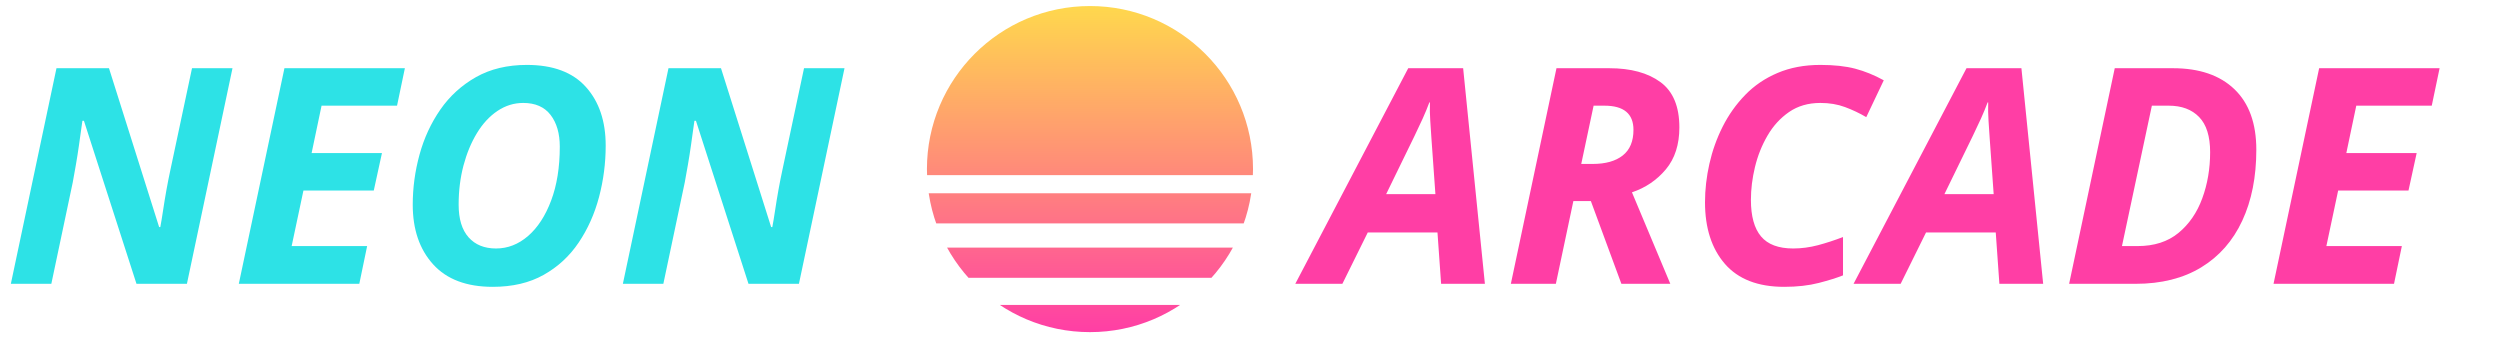
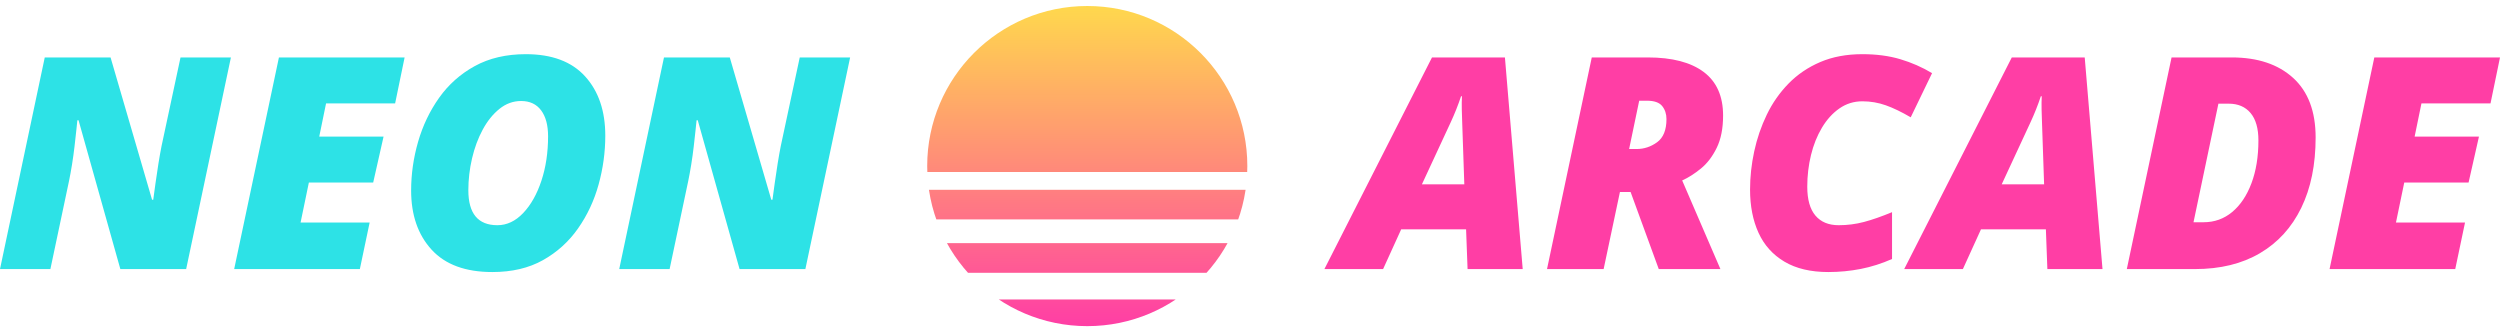
- <svg xmlns="http://www.w3.org/2000/svg" width="828" height="112" viewBox="-1 2 828 112">
-   <defs>
-     <linearGradient id="sun" x1="0" y1="0" x2="0" y2="1">
-       <stop offset="0" stop-color="#FFD84D" />
-       <stop offset="1" stop-color="#FF3EA5" />
-     </linearGradient>
-     <clipPath id="stripes">
-       <rect x="0" y="0" width="120" height="58" />
-       <rect x="0" y="64" width="120" height="10" />
-       <rect x="0" y="82" width="120" height="10" />
-       <rect x="0" y="101" width="120" height="30" />
-     </clipPath>
-   </defs>
-   <text x="0" y="96" font-family="sans-serif" font-size="100" font-weight="900" font-style="italic" fill="#2DE2E6">NEON</text>
-   <g transform="translate(304 2)">
+ <svg xmlns="http://www.w3.org/2000/svg" width="843" height="110" viewBox="0 -90.75 843.40 110.00">
+   <g transform="translate(-1.60 0)">
+     <path fill="#2DE2E6" d="M1.6 0.0 16.7 -71.4H38.9L52.9 -23.4H53.3Q53.6 -25.6 54.05 -28.9Q54.5 -32.2 55.05 -35.6Q55.6 -39.0 56.1 -41.5L62.5 -71.4H79.5L64.4 0.0H42.2L28.1 -50.2H27.7Q27.6 -49.2 27.35 -46.85Q27.1 -44.5 26.75 -41.45Q26.4 -38.4 25.9 -35.3Q25.4 -32.2 24.9 -29.8L18.6 0.0Z M80.6 0.0 95.7 -71.4H138.1L134.9 -55.9H111.6L109.3 -44.7H131.0L127.5 -29.2H105.8L103.0 -15.7H126.3L123.0 0.0Z M167.7 1.0Q154.1 1.0 147.2 -6.55Q140.3 -14.1 140.3 -26.5Q140.3 -34.8 142.65 -42.95Q145.0 -51.1 149.75 -57.8Q154.5 -64.5 161.8 -68.5Q169.1 -72.5 179.0 -72.5Q192.2 -72.5 199.0 -65.0Q205.8 -57.5 205.8 -45.0Q205.8 -36.7 203.55 -28.55Q201.3 -20.4 196.6 -13.7Q191.9 -7.0 184.75 -3.0Q177.6 1.0 167.7 1.0ZM169.4 -14.8Q174.2 -14.8 178.1 -18.9Q182.0 -23.0 184.25 -29.8Q186.5 -36.6 186.5 -44.8Q186.5 -50.4 184.15 -53.55Q181.8 -56.7 177.4 -56.7Q173.4 -56.7 170.1 -54.05Q166.8 -51.4 164.45 -47.05Q162.1 -42.7 160.85 -37.35Q159.6 -32.0 159.6 -26.6Q159.6 -14.8 169.4 -14.8Z M210.5 0.0 225.6 -71.4H247.8L261.8 -23.4H262.2Q262.5 -25.6 262.95 -28.9Q263.4 -32.2 263.95 -35.6Q264.5 -39.0 265.0 -41.5L271.4 -71.4H288.4L273.3 0.0H251.1L237 -50.2H236.6Q236.5 -49.2 236.25 -46.85Q236 -44.5 235.65 -41.45Q235.3 -38.4 234.8 -35.3Q234.3 -32.2 233.8 -29.8L227.5 0.0Z" />
+   </g>
+   <g transform="translate(310.80 -90.75)">
+     <defs>
+       <linearGradient id="sun" x1="0" y1="0" x2="0" y2="1">
+         <stop offset="0" stop-color="#FFD84D" />
+         <stop offset="1" stop-color="#FF3EA5" />
+       </linearGradient>
+       <clipPath id="stripes">
+         <rect x="0" y="0" width="112" height="58" />
+         <rect x="0" y="64" width="112" height="10" />
+         <rect x="0" y="82" width="112" height="10" />
+         <rect x="0" y="101" width="112" height="12" />
+       </clipPath>
+     </defs>
    <circle cx="56" cy="56" r="54" fill="url(#sun)" clip-path="url(#stripes)" />
  </g>
-   <text x="434" y="96" font-family="sans-serif" font-size="100" font-weight="900" font-style="italic" fill="#FF3EA5">ARCADE</text>
+   <g transform="translate(452.70 0)">
+     <path fill="#FF3EA5" d="M-5.9 0.0 30.4 -71.4H55.0L61.0 0.0H42.4L41.9 -13.4H20.0L13.9 0.0ZM27.0 -28.6H41.3L40.6 -49.1Q40.5 -51.5 40.45 -53.85Q40.4 -56.2 40.5 -58.3H40.2Q38.7 -53.8 36.7 -49.5Z M69.2 0.0 84.3 -71.4H103.2Q115.5 -71.4 122.05 -66.5Q128.6 -61.6 128.6 -51.8Q128.6 -45.3 126.45 -40.9Q124.3 -36.5 121.1 -33.9Q117.9 -31.3 114.8 -29.9L127.7 0.0H106.9L97.4 -26.0H93.8L88.3 0.0ZM99.4 -40.5Q103.2 -40.5 106.35 -42.8Q109.5 -45.1 109.5 -50.6Q109.5 -53.2 108.05 -55.0Q106.6 -56.8 102.9 -56.8H100.3L96.9 -40.5Z M164.1 1.0Q155.2 1.0 149.3 -2.5Q143.4 -6.0 140.55 -12.25Q137.7 -18.5 137.7 -26.8Q137.7 -33.2 139.1 -39.7Q140.5 -46.2 143.35 -52.1Q146.2 -58.0 150.7 -62.6Q155.2 -67.2 161.4 -69.85Q167.6 -72.5 175.6 -72.5Q182.7 -72.5 188.4 -70.8Q194.1 -69.1 199.1 -66.1L191.9 -51.2Q187.3 -53.9 183.5 -55.25Q179.7 -56.6 175.6 -56.6Q171.3 -56.6 167.85 -54.2Q164.4 -51.8 161.95 -47.7Q159.5 -43.6 158.25 -38.45Q157 -33.3 157 -27.8Q157 -21.3 159.75 -18.05Q162.5 -14.8 167.6 -14.8Q172 -14.8 176.15 -15.9Q180.3 -17.0 185.6 -19.2V-3.4Q180.4 -1.1 175.05 -0.05Q169.7 1.0 164.1 1.0Z M189.7 0.0 226 -71.4H250.6L256.6 0.0H238L237.5 -13.4H215.6L209.5 0.0ZM222.6 -28.6H236.9L236.2 -49.1Q236.1 -51.5 236.05 -53.85Q236 -56.2 236.1 -58.3H235.8Q234.3 -53.8 232.3 -49.5Z M264.8 0.0 279.9 -71.4H300.2Q313.3 -71.4 320.9 -64.5Q328.5 -57.6 328.5 -44.4Q328.5 -30.6 323.65 -20.65Q318.8 -10.7 309.7 -5.35Q300.6 0.0 287.8 0.0ZM290.7 -15.8Q296.2 -15.8 300.35 -19.25Q304.5 -22.7 306.85 -28.95Q309.2 -35.2 309.2 -43.4Q309.2 -49.5 306.55 -52.65Q303.9 -55.8 299.2 -55.8H295.7L287.3 -15.8Z M333.2 0.0 348.3 -71.4H390.7L387.5 -55.9H364.2L361.9 -44.7H383.6L380.1 -29.2H358.4L355.6 -15.7H378.9L375.6 0.0Z" />
+   </g>
</svg>
